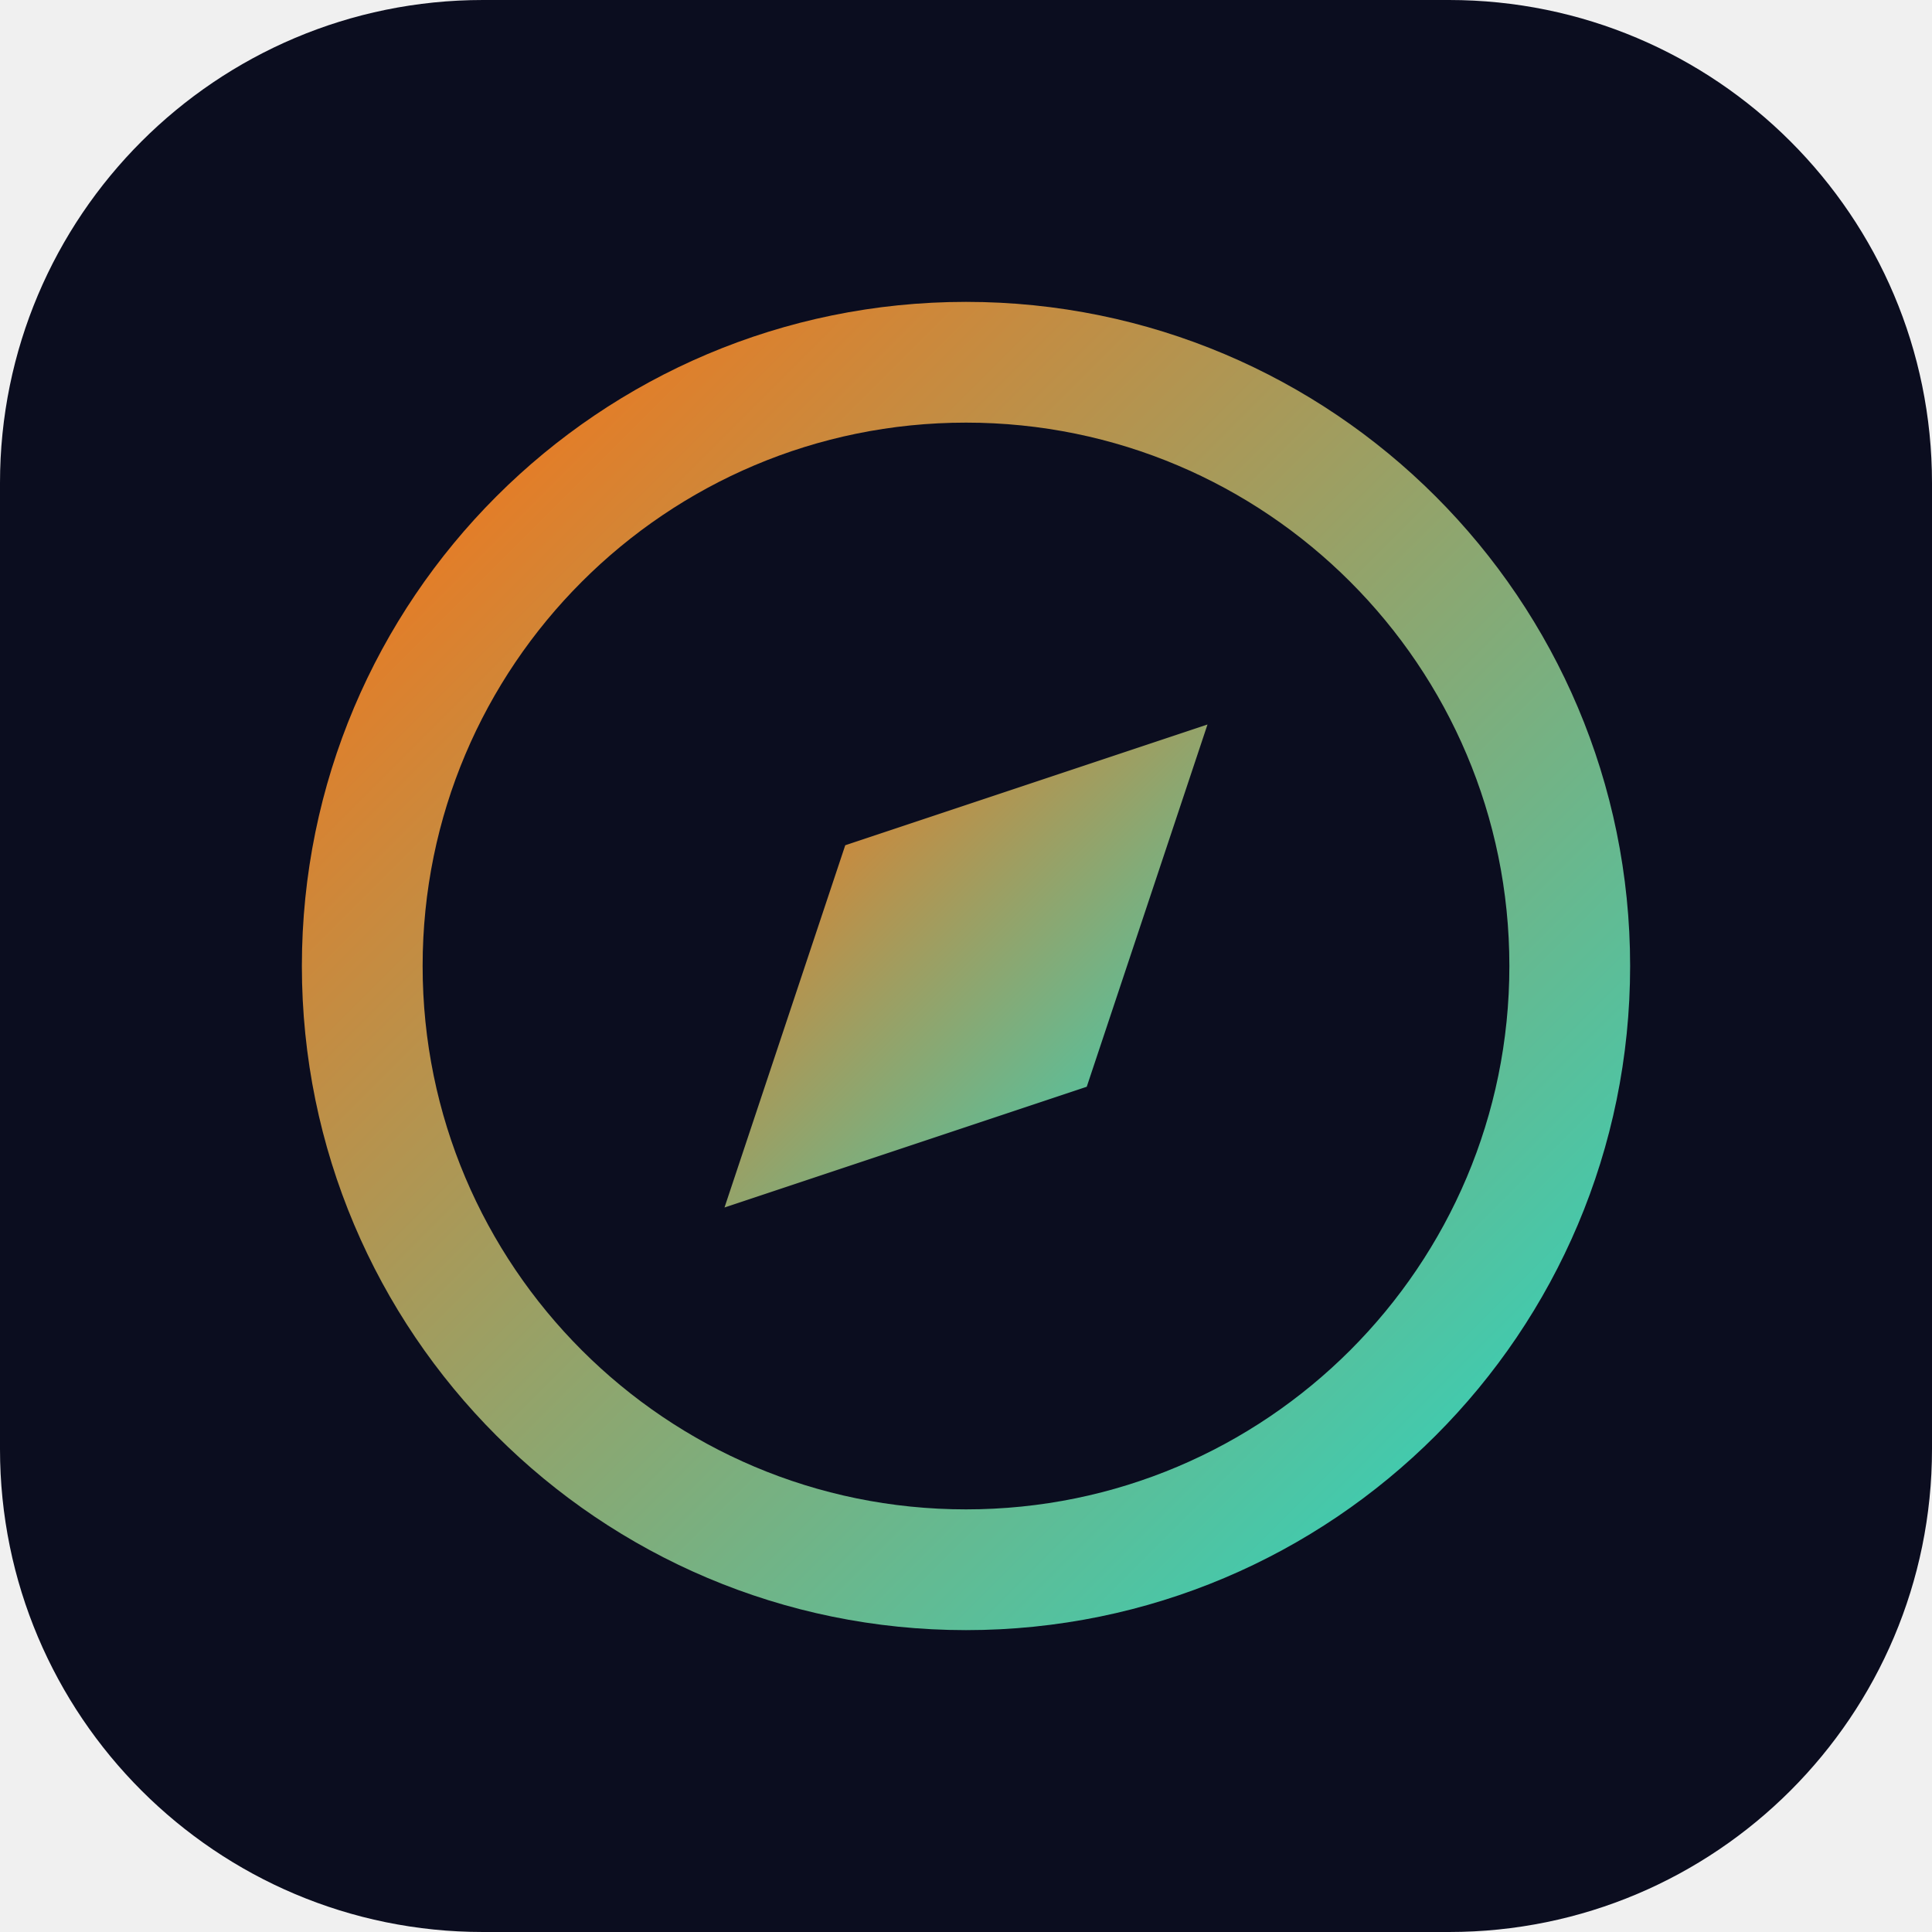
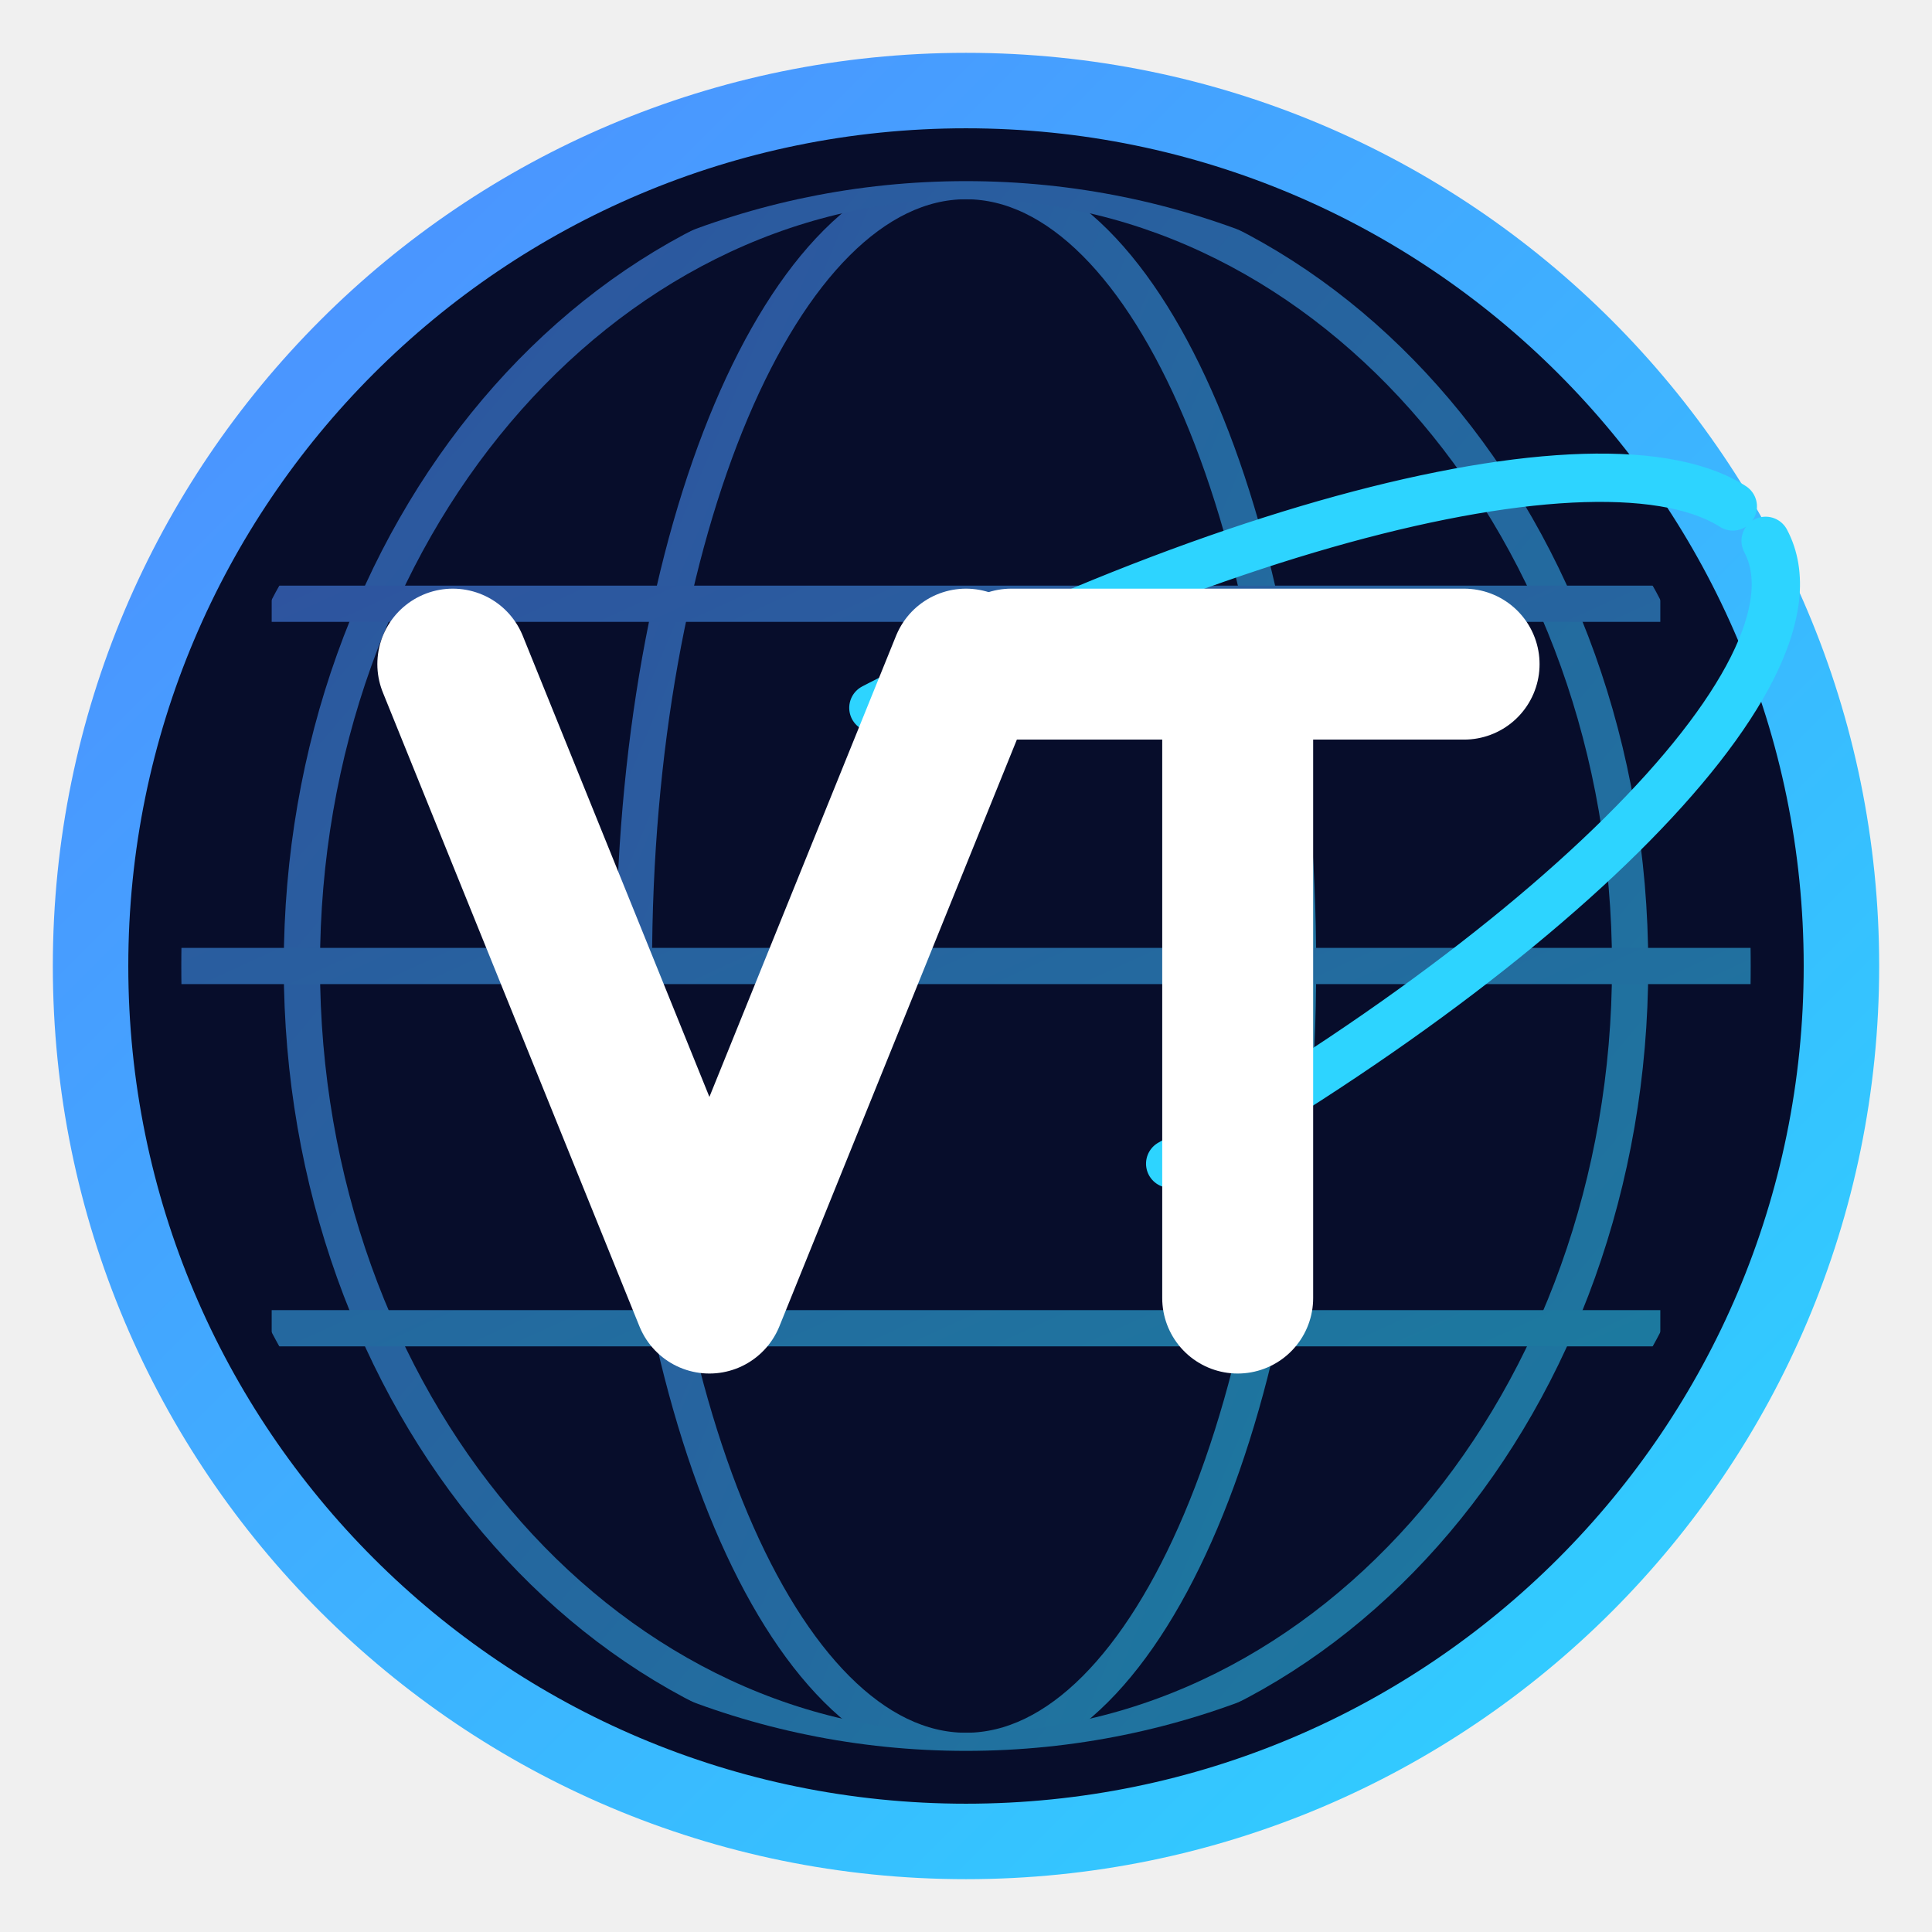
<svg xmlns="http://www.w3.org/2000/svg" viewBox="0 0 64 64">
  <defs>
    <linearGradient id="g" x1="0" y1="0" x2="1" y2="1">
-       <stop offset="0" stop-color="#f97316" />
-       <stop offset="1" stop-color="#2dd4bf" />
+       <stop offset="0" stop-color="#4f8cff" />
+       <stop offset="1" stop-color="#2dd4ff" />
    </linearGradient>
+     <clipPath id="c">
+       <circle cx="32" cy="32" r="26" />
+     </clipPath>
  </defs>
-   <rect width="64" height="64" rx="16" fill="#0b0d1f" />
-   <circle cx="32" cy="32" r="20" fill="none" stroke="url(#g)" stroke-width="4" />
-   <path d="M40 24 28 28 24 40 36 36Z" fill="url(#g)" />
+   <circle cx="32" cy="32" r="29" fill="#070d2b" stroke="url(#g)" stroke-width="2.5" />
+   <g clip-path="url(#c)" fill="none" stroke="url(#g)" stroke-width="1.2" opacity=".55">
+     <ellipse cx="32" cy="32" rx="11" ry="26" />
+     <ellipse cx="32" cy="32" rx="22" ry="26" />
+     <path d="M6 32h52M9 20h46M9 44h46" />
+   </g>
+   <ellipse cx="32" cy="32" rx="30" ry="9" fill="none" stroke="#2dd4ff" stroke-width="1.6" stroke-linecap="round" stroke-dasharray="30 70" transform="rotate(-28 32 32)" />
+   <g fill="none" stroke="#fff" stroke-width="5" stroke-linecap="round" stroke-linejoin="round">
+     <path d="M15 22l8.5 21L32 22" />
+     <path d="M33.5 22h15M41 22v21" />
+   </g>
</svg>
